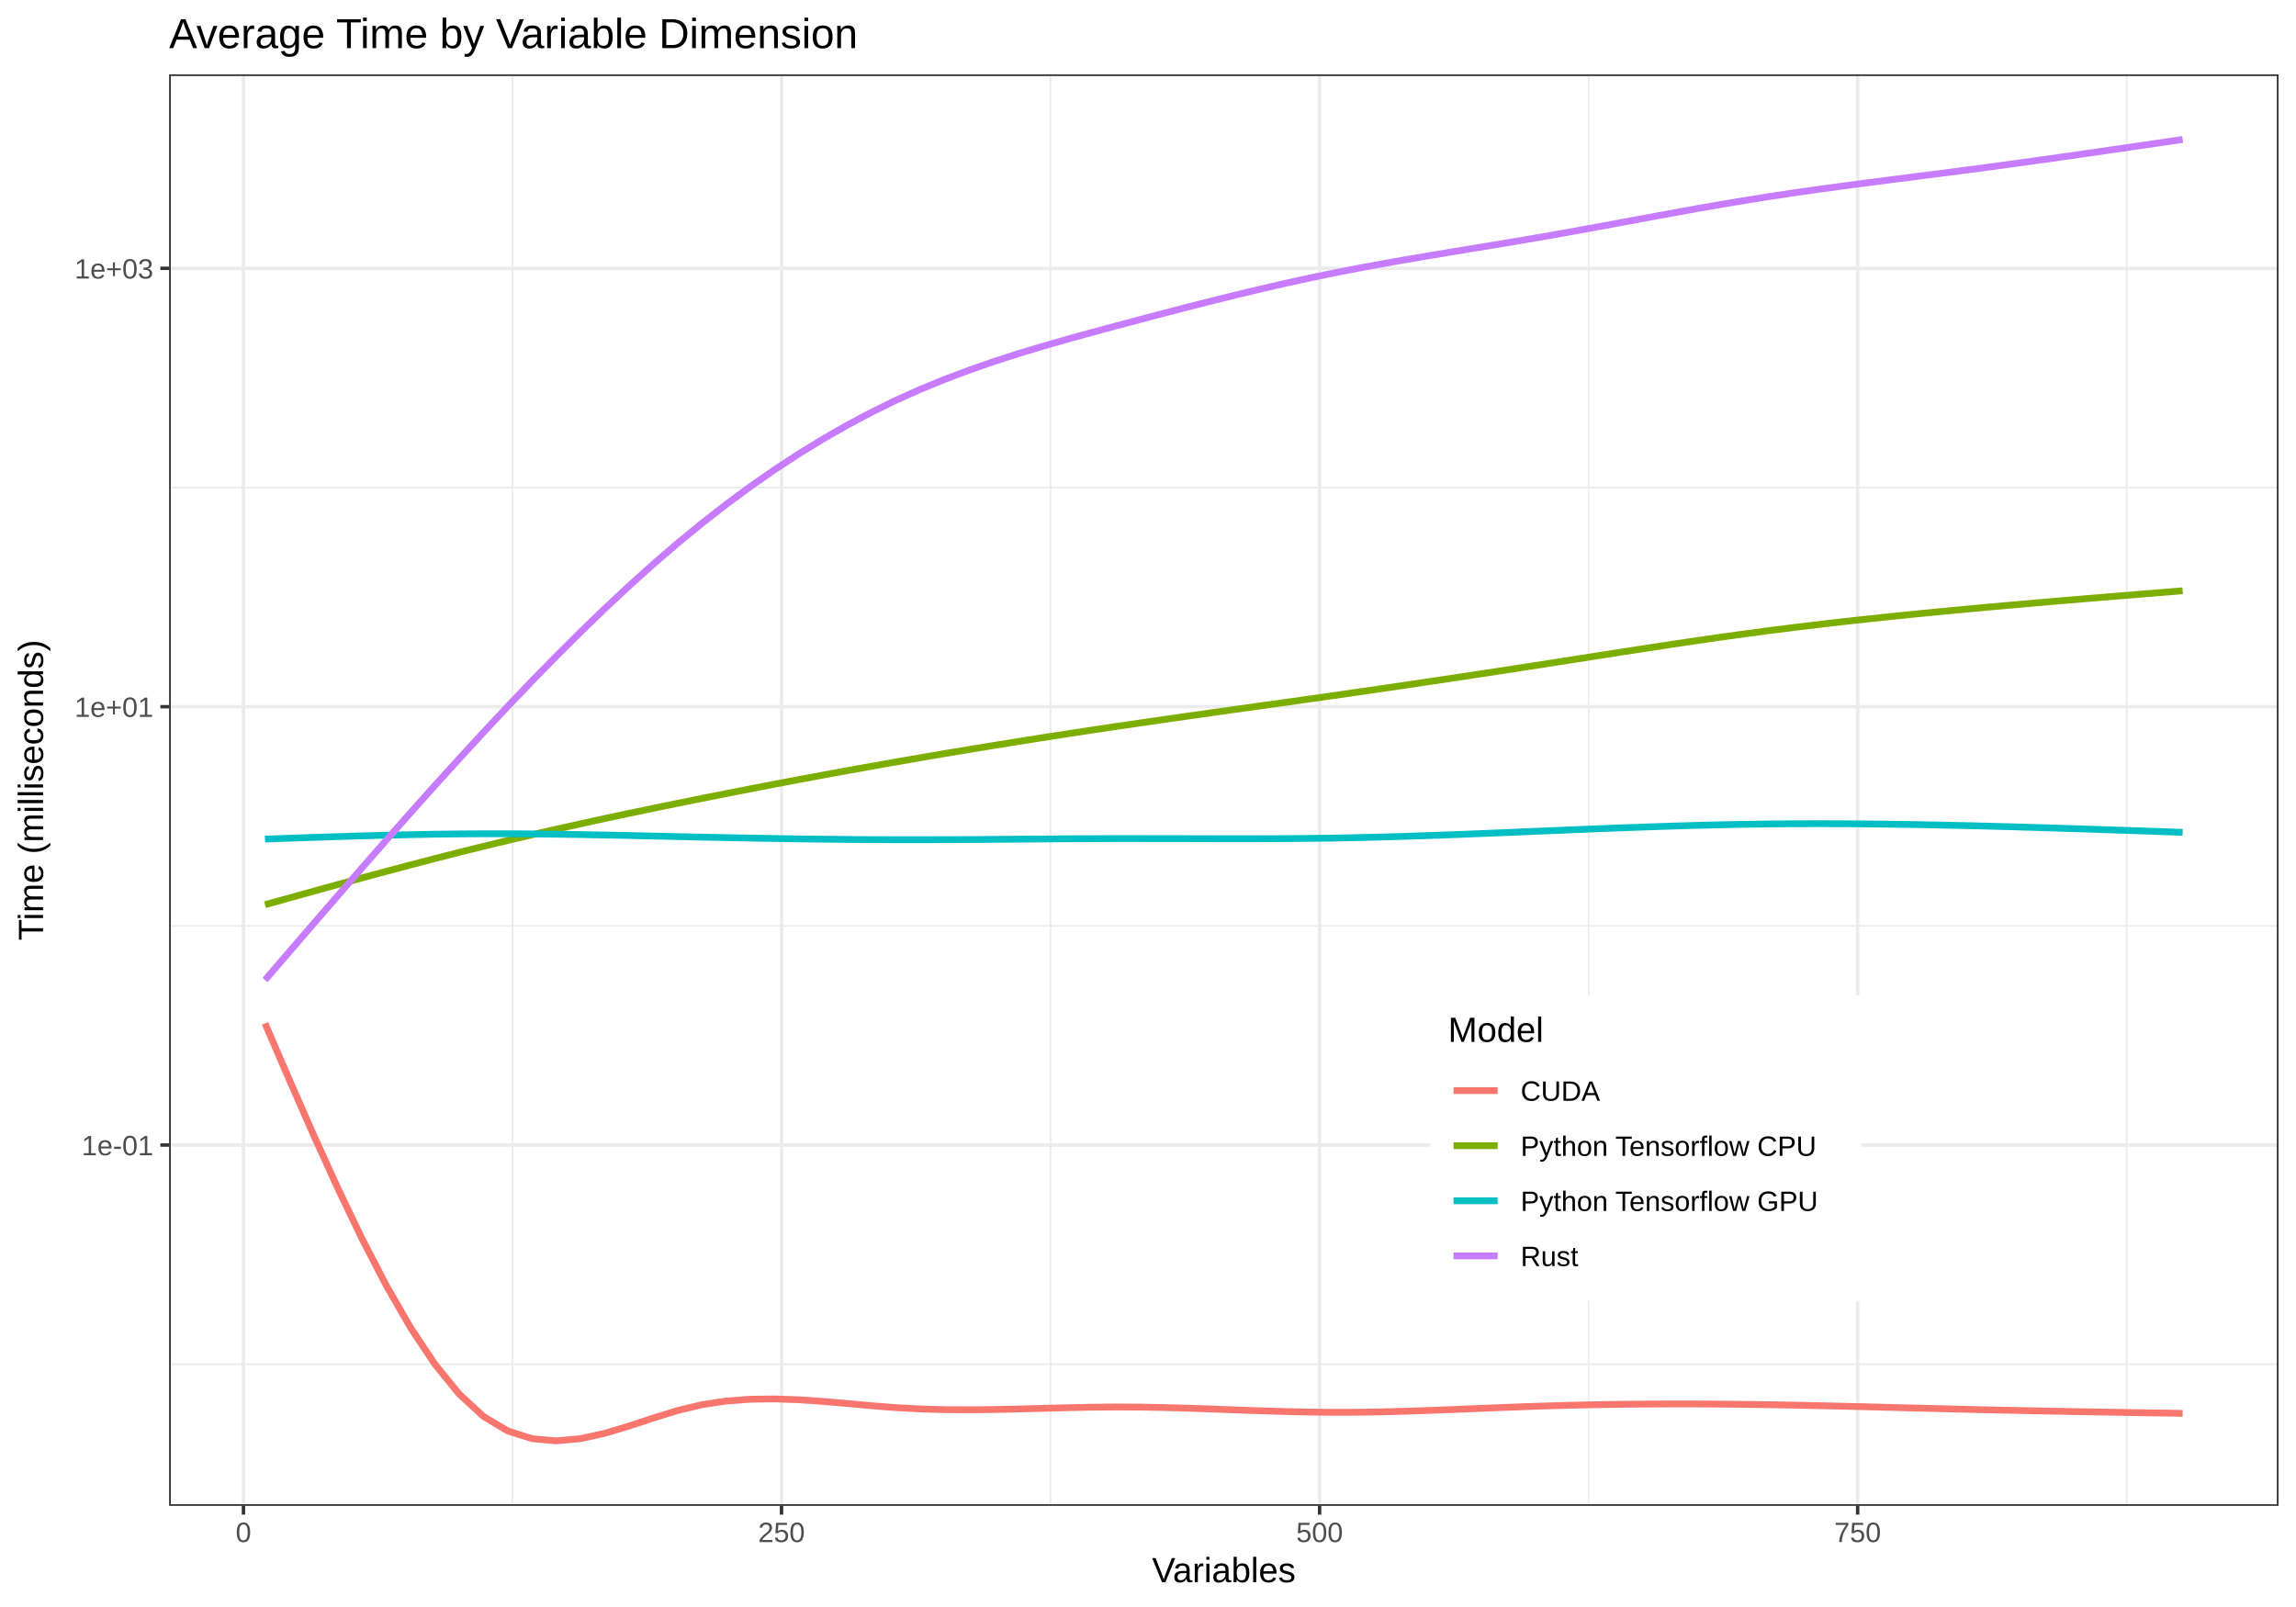
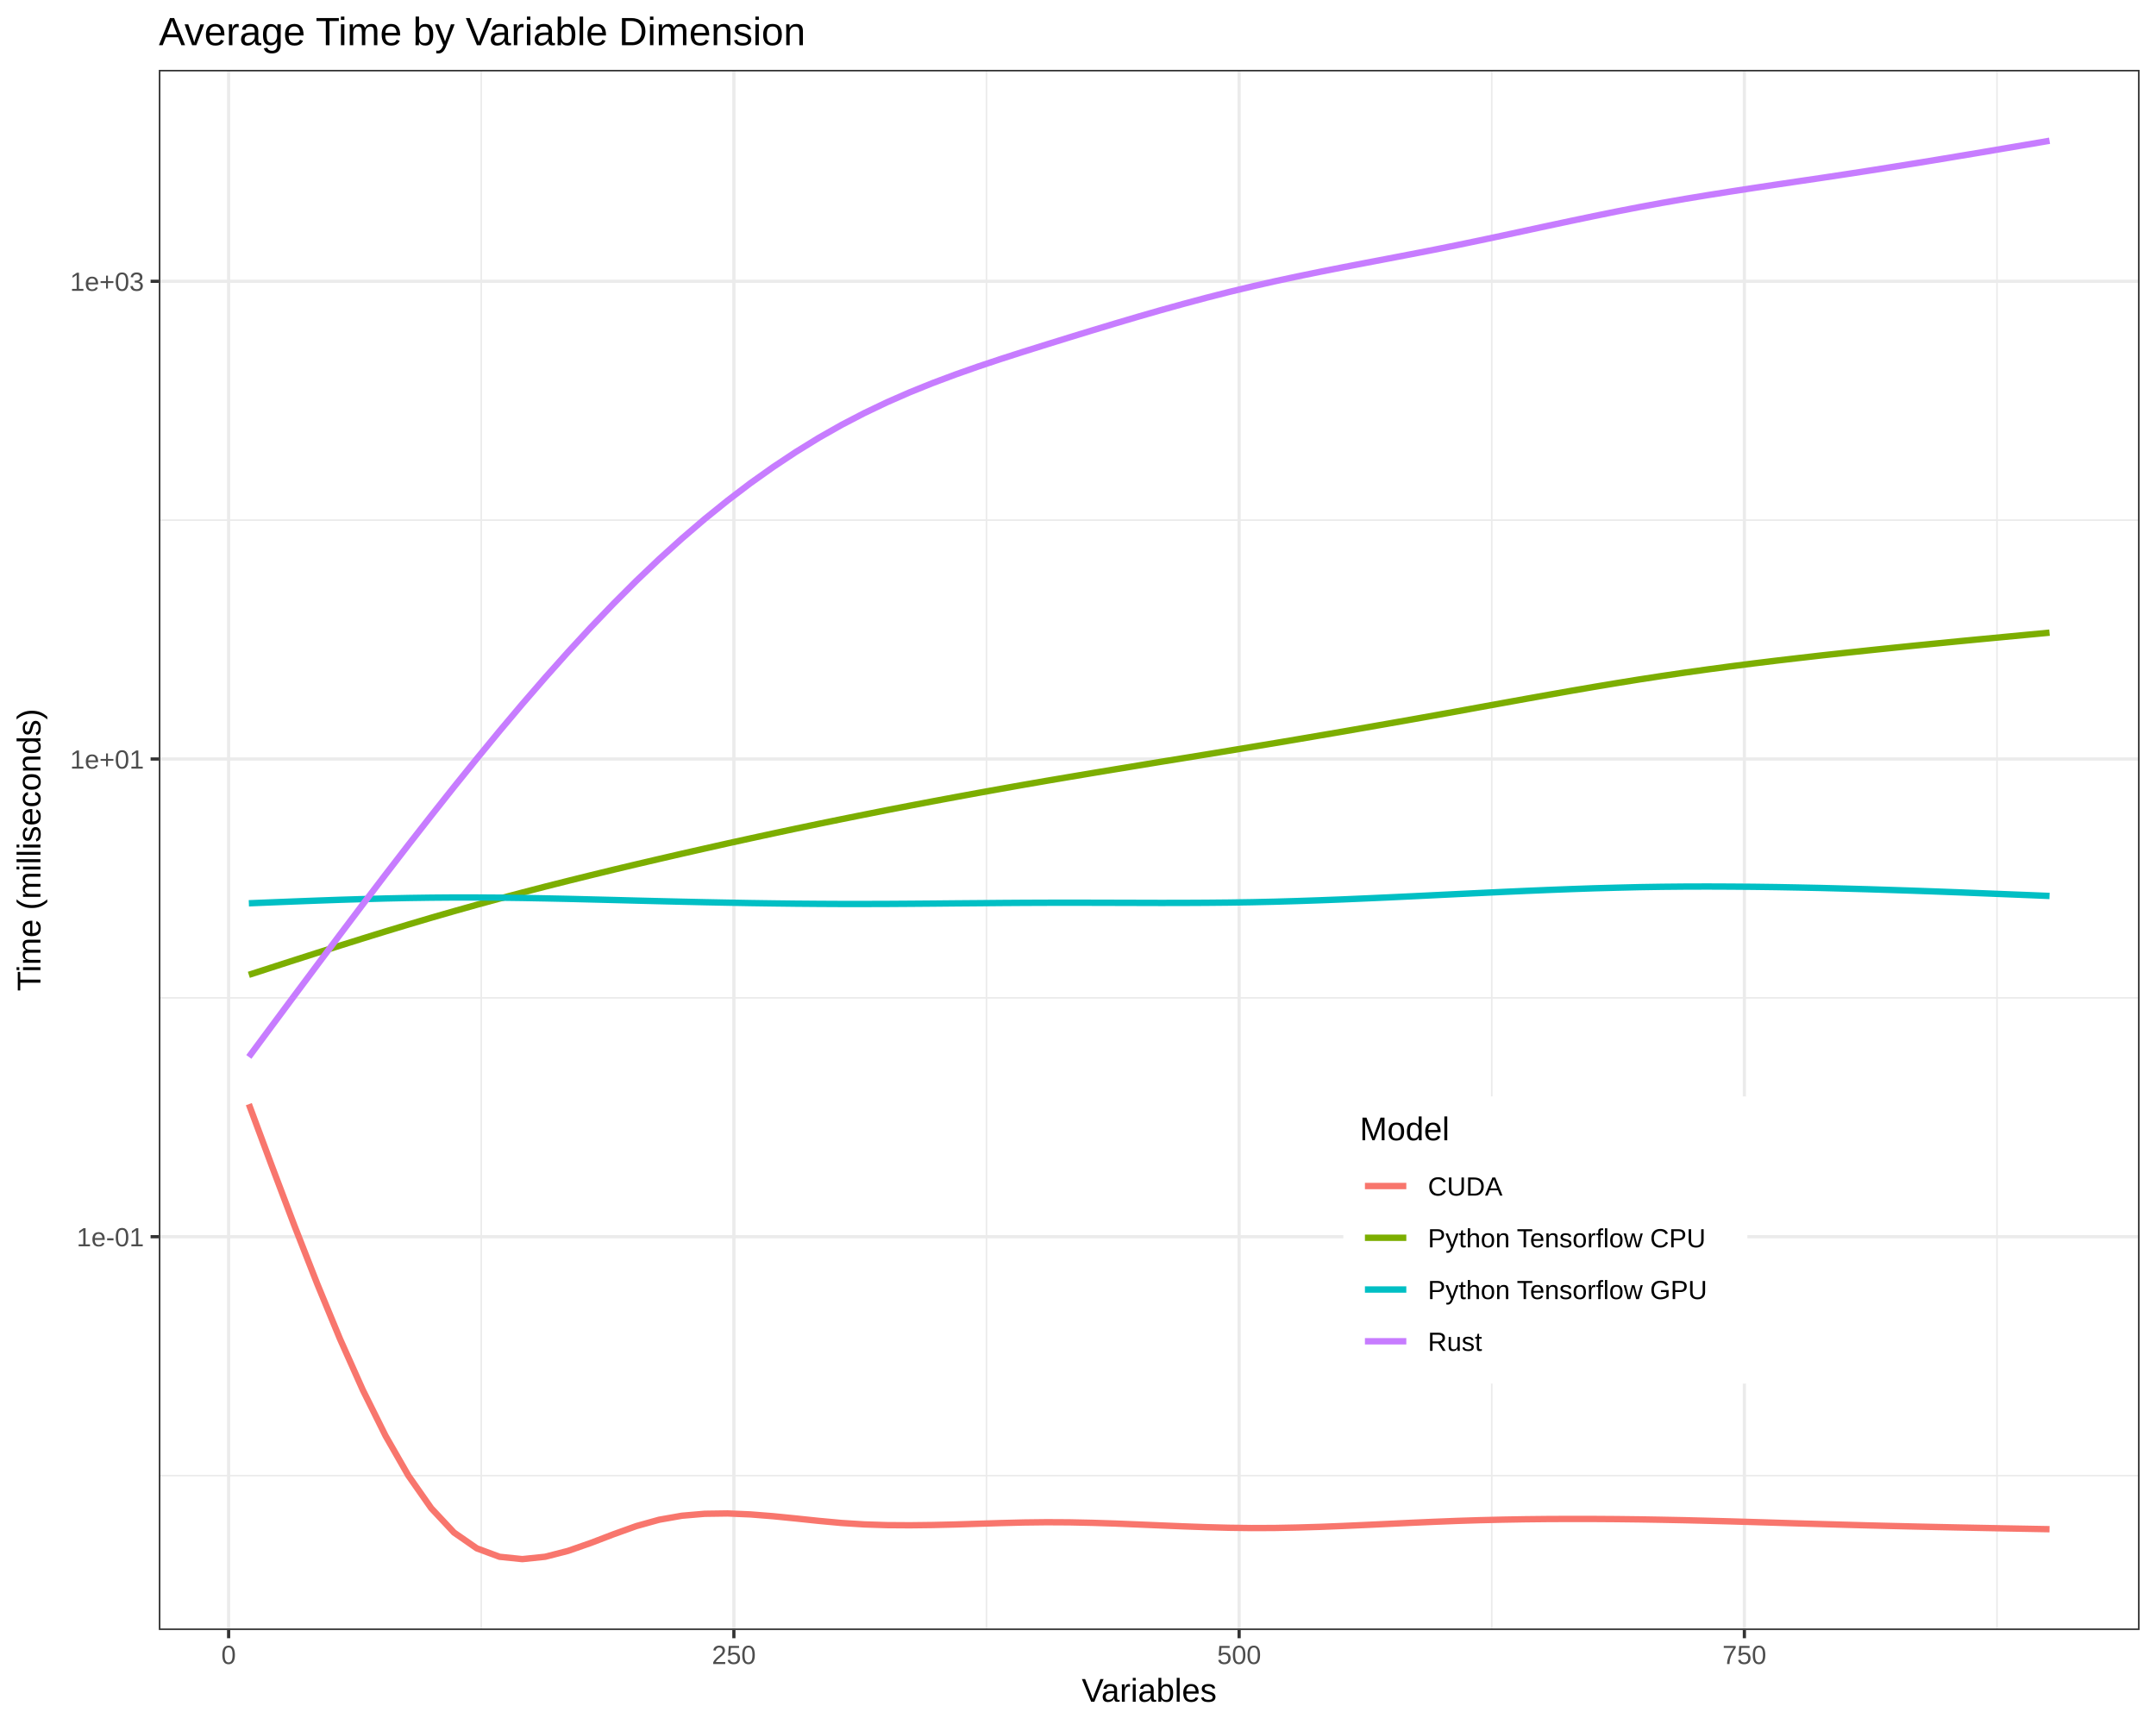
- <svg xmlns="http://www.w3.org/2000/svg" class="svglite" width="720.00pt" height="504.00pt" viewBox="0 0 720.00 504.00">
+ <svg xmlns="http://www.w3.org/2000/svg" class="svglite" width="720.00pt" height="576.00pt" viewBox="0 0 720.00 576.00">
  <defs>
    <style type="text/css">
    .svglite line, .svglite polyline, .svglite polygon, .svglite path, .svglite rect, .svglite circle {
      fill: none;
      stroke: #000000;
      stroke-linecap: round;
      stroke-linejoin: round;
      stroke-miterlimit: 10.00;
    }
    .svglite text {
      white-space: pre;
    }
  </style>
  </defs>
  <rect width="100%" height="100%" style="stroke: none; fill: #FFFFFF;" />
  <defs>
-     <clipPath id="cpMC4wMHw3MjAuMDB8MC4wMHw1MDQuMDA=">
-       <rect x="0.00" y="0.00" width="720.00" height="504.00" />
+     <clipPath id="cpMC4wMHw3MjAuMDB8MC4wMHw1NzYuMDA=">
+       <rect x="0.00" y="0.00" width="720.00" height="576.00" />
    </clipPath>
  </defs>
-   <g clip-path="url(#cpMC4wMHw3MjAuMDB8MC4wMHw1MDQuMDA=)">
-     <rect x="-0" y="0.00" width="720.00" height="504.00" style="stroke-width: 1.07; stroke: #FFFFFF; fill: #FFFFFF;" />
+   <g clip-path="url(#cpMC4wMHw3MjAuMDB8MC4wMHw1NzYuMDA=)">
+     <rect x="-0" y="0.00" width="720.00" height="576.00" style="stroke-width: 1.07; stroke: #FFFFFF; fill: #FFFFFF;" />
  </g>
  <defs>
-     <clipPath id="cpNTMuMDN8NzE0LjUyfDIzLjMyfDQ3Mi4yOQ==">
-       <rect x="53.03" y="23.32" width="661.49" height="448.97" />
+     <clipPath id="cpNTMuMDN8NzE0LjUyfDIzLjMyfDU0NC4yOQ==">
+       <rect x="53.03" y="23.32" width="661.49" height="520.97" />
    </clipPath>
  </defs>
-   <g clip-path="url(#cpNTMuMDN8NzE0LjUyfDIzLjMyfDQ3Mi4yOQ==)">
-     <rect x="53.03" y="23.32" width="661.49" height="448.97" style="stroke-width: 1.07; stroke: none; fill: #FFFFFF;" />
-     <polyline points="53.03,427.85 714.52,427.85 " style="stroke-width: 0.53; stroke: #EBEBEB; stroke-linecap: butt;" />
-     <polyline points="53.03,290.37 714.52,290.37 " style="stroke-width: 0.53; stroke: #EBEBEB; stroke-linecap: butt;" />
-     <polyline points="53.03,152.90 714.52,152.90 " style="stroke-width: 0.53; stroke: #EBEBEB; stroke-linecap: butt;" />
-     <polyline points="160.71,472.29 160.71,23.32 " style="stroke-width: 0.53; stroke: #EBEBEB; stroke-linecap: butt;" />
-     <polyline points="329.44,472.29 329.44,23.32 " style="stroke-width: 0.53; stroke: #EBEBEB; stroke-linecap: butt;" />
-     <polyline points="498.17,472.29 498.17,23.32 " style="stroke-width: 0.53; stroke: #EBEBEB; stroke-linecap: butt;" />
-     <polyline points="666.90,472.29 666.90,23.32 " style="stroke-width: 0.53; stroke: #EBEBEB; stroke-linecap: butt;" />
-     <polyline points="53.03,359.11 714.52,359.11 " style="stroke-width: 1.07; stroke: #EBEBEB; stroke-linecap: butt;" />
-     <polyline points="53.03,221.64 714.52,221.64 " style="stroke-width: 1.07; stroke: #EBEBEB; stroke-linecap: butt;" />
-     <polyline points="53.03,84.16 714.52,84.16 " style="stroke-width: 1.07; stroke: #EBEBEB; stroke-linecap: butt;" />
-     <polyline points="76.35,472.29 76.35,23.32 " style="stroke-width: 1.07; stroke: #EBEBEB; stroke-linecap: butt;" />
-     <polyline points="245.08,472.29 245.08,23.32 " style="stroke-width: 1.07; stroke: #EBEBEB; stroke-linecap: butt;" />
-     <polyline points="413.81,472.29 413.81,23.32 " style="stroke-width: 1.07; stroke: #EBEBEB; stroke-linecap: butt;" />
-     <polyline points="582.54,472.29 582.54,23.32 " style="stroke-width: 1.07; stroke: #EBEBEB; stroke-linecap: butt;" />
-     <polyline points="83.10,320.96 90.71,338.59 98.32,355.93 105.94,372.68 113.55,388.54 121.16,403.22 128.77,416.42 136.38,427.86 144.00,437.22 151.61,444.23 159.22,448.78 166.83,451.21 174.44,451.89 182.06,451.20 189.67,449.52 197.28,447.24 204.89,444.73 212.50,442.38 220.12,440.55 227.73,439.40 235.34,438.84 242.95,438.74 250.56,439.01 258.18,439.53 265.79,440.19 273.40,440.88 281.01,441.48 288.63,441.89 296.24,442.10 303.85,442.15 311.46,442.07 319.07,441.91 326.69,441.71 334.30,441.51 341.91,441.35 349.52,441.27 357.13,441.30 364.75,441.44 372.36,441.65 379.97,441.91 387.58,442.19 395.19,442.46 402.81,442.69 410.42,442.86 418.03,442.94 425.64,442.92 433.25,442.80 440.87,442.60 448.48,442.34 456.09,442.05 463.70,441.74 471.31,441.43 478.93,441.14 486.54,440.89 494.15,440.68 501.76,440.53 509.38,440.41 516.99,440.35 524.60,440.32 532.21,440.33 539.82,440.37 547.44,440.45 555.05,440.56 562.66,440.69 570.27,440.85 577.88,441.03 585.50,441.21 593.11,441.41 600.72,441.61 608.33,441.80 615.94,441.99 623.56,442.17 631.17,442.33 638.78,442.49 646.39,442.63 654.00,442.77 661.62,442.90 669.23,443.03 676.84,443.15 684.45,443.28 " style="stroke-width: 2.13; stroke: #F8766D; stroke-linecap: butt;" />
-     <polyline points="83.10,283.74 90.71,281.63 98.32,279.51 105.94,277.41 113.55,275.33 121.16,273.28 128.77,271.25 136.38,269.27 144.00,267.32 151.61,265.43 159.22,263.59 166.83,261.81 174.44,260.06 182.06,258.37 189.67,256.71 197.28,255.09 204.89,253.50 212.50,251.94 220.12,250.40 227.73,248.89 235.34,247.40 242.95,245.93 250.56,244.49 258.18,243.07 265.79,241.68 273.40,240.31 281.01,238.96 288.63,237.64 296.24,236.34 303.85,235.07 311.46,233.82 319.07,232.60 326.69,231.39 334.30,230.21 341.91,229.05 349.52,227.91 357.13,226.80 364.75,225.69 372.36,224.61 379.97,223.53 387.58,222.46 395.19,221.39 402.81,220.32 410.42,219.25 418.03,218.17 425.64,217.08 433.25,215.97 440.87,214.86 448.48,213.73 456.09,212.59 463.70,211.44 471.31,210.28 478.93,209.11 486.54,207.93 494.15,206.74 501.76,205.55 509.38,204.36 516.99,203.19 524.60,202.03 532.21,200.90 539.82,199.80 547.44,198.75 555.05,197.74 562.66,196.78 570.27,195.86 577.88,194.99 585.50,194.15 593.11,193.35 600.72,192.57 608.33,191.83 615.94,191.11 623.56,190.41 631.17,189.73 638.78,189.06 646.39,188.41 654.00,187.77 661.62,187.14 669.23,186.52 676.84,185.90 684.45,185.28 " style="stroke-width: 2.13; stroke: #7CAE00; stroke-linecap: butt;" />
-     <polyline points="83.10,263.16 90.71,262.89 98.32,262.63 105.94,262.38 113.55,262.15 121.16,261.95 128.77,261.77 136.38,261.63 144.00,261.54 151.61,261.49 159.22,261.49 166.83,261.54 174.44,261.63 182.06,261.74 189.67,261.89 197.28,262.04 204.89,262.21 212.50,262.38 220.12,262.55 227.73,262.70 235.34,262.85 242.95,262.98 250.56,263.10 258.18,263.19 265.79,263.27 273.40,263.33 281.01,263.36 288.63,263.36 296.24,263.34 303.85,263.30 311.46,263.25 319.07,263.19 326.69,263.13 334.30,263.07 341.91,263.03 349.52,263.00 357.13,263.00 364.75,263.01 372.36,263.02 379.97,263.04 387.58,263.05 395.19,263.04 402.81,263.01 410.42,262.95 418.03,262.85 425.64,262.70 433.25,262.51 440.87,262.29 448.48,262.03 456.09,261.76 463.70,261.46 471.31,261.15 478.93,260.83 486.54,260.52 494.15,260.20 501.76,259.89 509.38,259.60 516.99,259.33 524.60,259.08 532.21,258.85 539.82,258.67 547.44,258.52 555.05,258.41 562.66,258.35 570.27,258.33 577.88,258.35 585.50,258.41 593.11,258.50 600.72,258.61 608.33,258.76 615.94,258.92 623.56,259.11 631.17,259.31 638.78,259.53 646.39,259.76 654.00,260.01 661.62,260.26 669.23,260.52 676.84,260.78 684.45,261.05 " style="stroke-width: 2.13; stroke: #00BFC4; stroke-linecap: butt;" />
-     <polyline points="83.10,307.37 90.71,298.53 98.32,289.70 105.94,280.90 113.55,272.16 121.16,263.47 128.77,254.86 136.38,246.35 144.00,237.95 151.61,229.68 159.22,221.55 166.83,213.58 174.44,205.80 182.06,198.22 189.67,190.87 197.28,183.76 204.89,176.92 212.50,170.37 220.12,164.12 227.73,158.19 235.34,152.58 242.95,147.28 250.56,142.30 258.18,137.63 265.79,133.28 273.40,129.24 281.01,125.51 288.63,122.10 296.24,118.97 303.85,116.11 311.46,113.46 319.07,111.00 326.69,108.69 334.30,106.50 341.91,104.40 349.52,102.34 357.13,100.31 364.75,98.30 372.36,96.32 379.97,94.39 387.58,92.50 395.19,90.68 402.81,88.92 410.42,87.25 418.03,85.67 425.64,84.18 433.25,82.78 440.87,81.43 448.48,80.14 456.09,78.87 463.70,77.62 471.31,76.36 478.93,75.09 486.54,73.77 494.15,72.41 501.76,71.02 509.38,69.61 516.99,68.20 524.60,66.80 532.21,65.43 539.82,64.09 547.44,62.82 555.05,61.61 562.66,60.46 570.27,59.38 577.88,58.34 585.50,57.34 593.11,56.35 600.72,55.38 608.33,54.41 615.94,53.42 623.56,52.42 631.17,51.38 638.78,50.33 646.39,49.26 654.00,48.17 661.62,47.07 669.23,45.96 676.84,44.85 684.45,43.73 " style="stroke-width: 2.13; stroke: #C77CFF; stroke-linecap: butt;" />
-     <rect x="53.03" y="23.32" width="661.49" height="448.97" style="stroke-width: 1.07; stroke: #333333;" />
+   <g clip-path="url(#cpNTMuMDN8NzE0LjUyfDIzLjMyfDU0NC4yOQ==)">
+     <rect x="53.03" y="23.32" width="661.49" height="520.97" style="stroke-width: 1.07; stroke: none; fill: #FFFFFF;" />
+     <polyline points="53.03,492.72 714.52,492.72 " style="stroke-width: 0.53; stroke: #EBEBEB; stroke-linecap: butt;" />
+     <polyline points="53.03,333.20 714.52,333.20 " style="stroke-width: 0.53; stroke: #EBEBEB; stroke-linecap: butt;" />
+     <polyline points="53.03,173.68 714.52,173.68 " style="stroke-width: 0.53; stroke: #EBEBEB; stroke-linecap: butt;" />
+     <polyline points="160.71,544.29 160.71,23.32 " style="stroke-width: 0.53; stroke: #EBEBEB; stroke-linecap: butt;" />
+     <polyline points="329.44,544.29 329.44,23.32 " style="stroke-width: 0.53; stroke: #EBEBEB; stroke-linecap: butt;" />
+     <polyline points="498.17,544.29 498.17,23.32 " style="stroke-width: 0.53; stroke: #EBEBEB; stroke-linecap: butt;" />
+     <polyline points="666.90,544.29 666.90,23.32 " style="stroke-width: 0.53; stroke: #EBEBEB; stroke-linecap: butt;" />
+     <polyline points="53.03,412.96 714.52,412.96 " style="stroke-width: 1.07; stroke: #EBEBEB; stroke-linecap: butt;" />
+     <polyline points="53.03,253.44 714.52,253.44 " style="stroke-width: 1.07; stroke: #EBEBEB; stroke-linecap: butt;" />
+     <polyline points="53.03,93.92 714.52,93.92 " style="stroke-width: 1.07; stroke: #EBEBEB; stroke-linecap: butt;" />
+     <polyline points="76.35,544.29 76.35,23.32 " style="stroke-width: 1.07; stroke: #EBEBEB; stroke-linecap: butt;" />
+     <polyline points="245.08,544.29 245.08,23.32 " style="stroke-width: 1.07; stroke: #EBEBEB; stroke-linecap: butt;" />
+     <polyline points="413.81,544.29 413.81,23.32 " style="stroke-width: 1.07; stroke: #EBEBEB; stroke-linecap: butt;" />
+     <polyline points="582.54,544.29 582.54,23.32 " style="stroke-width: 1.07; stroke: #EBEBEB; stroke-linecap: butt;" />
+     <polyline points="83.10,368.69 90.71,389.15 98.32,409.27 105.94,428.70 113.55,447.11 121.16,464.14 128.77,479.46 136.38,492.73 144.00,503.60 151.61,511.73 159.22,517.01 166.83,519.83 174.44,520.61 182.06,519.82 189.67,517.87 197.28,515.22 204.89,512.31 212.50,509.58 220.12,507.46 227.73,506.12 235.34,505.47 242.95,505.36 250.56,505.68 258.18,506.28 265.79,507.04 273.40,507.84 281.01,508.54 288.63,509.02 296.24,509.26 303.85,509.31 311.46,509.22 319.07,509.04 326.69,508.80 334.30,508.57 341.91,508.38 349.52,508.29 357.13,508.33 364.75,508.49 372.36,508.73 379.97,509.04 387.58,509.36 395.19,509.67 402.81,509.94 410.42,510.14 418.03,510.24 425.64,510.21 433.25,510.06 440.87,509.84 448.48,509.54 456.09,509.20 463.70,508.84 471.31,508.48 478.93,508.15 486.54,507.85 494.15,507.61 501.76,507.43 509.38,507.30 516.99,507.22 524.60,507.19 532.21,507.20 539.82,507.25 547.44,507.34 555.05,507.47 562.66,507.62 570.27,507.81 577.88,508.01 585.50,508.23 593.11,508.46 600.72,508.69 608.33,508.91 615.94,509.13 623.56,509.34 631.17,509.53 638.78,509.71 646.39,509.88 654.00,510.04 661.62,510.19 669.23,510.34 676.84,510.48 684.45,510.62 " style="stroke-width: 2.13; stroke: #F8766D; stroke-linecap: butt;" />
+     <polyline points="83.10,325.51 90.71,323.05 98.32,320.60 105.94,318.16 113.55,315.75 121.16,313.36 128.77,311.01 136.38,308.71 144.00,306.45 151.61,304.26 159.22,302.12 166.83,300.05 174.44,298.03 182.06,296.06 189.67,294.14 197.28,292.26 204.89,290.41 212.50,288.60 220.12,286.82 227.73,285.06 235.34,283.34 242.95,281.63 250.56,279.96 258.18,278.31 265.79,276.69 273.40,275.10 281.01,273.54 288.63,272.01 296.24,270.50 303.85,269.03 311.46,267.58 319.07,266.16 326.69,264.76 334.30,263.39 341.91,262.04 349.52,260.72 357.13,259.43 364.75,258.15 372.36,256.89 379.97,255.64 387.58,254.39 395.19,253.16 402.81,251.92 410.42,250.67 418.03,249.41 425.64,248.15 433.25,246.87 440.87,245.57 448.48,244.27 456.09,242.94 463.70,241.61 471.31,240.27 478.93,238.91 486.54,237.54 494.15,236.15 501.76,234.77 509.38,233.39 516.99,232.03 524.60,230.69 532.21,229.38 539.82,228.11 547.44,226.88 555.05,225.71 562.66,224.59 570.27,223.53 577.88,222.51 585.50,221.54 593.11,220.61 600.72,219.72 608.33,218.85 615.94,218.02 623.56,217.21 631.17,216.42 638.78,215.64 646.39,214.89 654.00,214.14 661.62,213.41 669.23,212.69 676.84,211.97 684.45,211.25 " style="stroke-width: 2.13; stroke: #7CAE00; stroke-linecap: butt;" />
+     <polyline points="83.10,301.62 90.71,301.31 98.32,301.01 105.94,300.72 113.55,300.45 121.16,300.22 128.77,300.01 136.38,299.85 144.00,299.74 151.61,299.68 159.22,299.69 166.83,299.74 174.44,299.84 182.06,299.98 189.67,300.14 197.28,300.33 204.89,300.52 212.50,300.72 220.12,300.91 227.73,301.09 235.34,301.26 242.95,301.41 250.56,301.55 258.18,301.66 265.79,301.75 273.40,301.81 281.01,301.85 288.63,301.85 296.24,301.83 303.85,301.78 311.46,301.72 319.07,301.65 326.69,301.59 334.30,301.52 341.91,301.47 349.52,301.44 357.13,301.43 364.75,301.44 372.36,301.46 379.97,301.48 387.58,301.50 395.19,301.49 402.81,301.45 410.42,301.38 418.03,301.26 425.64,301.09 433.25,300.87 440.87,300.61 448.48,300.32 456.09,299.99 463.70,299.65 471.31,299.29 478.93,298.92 486.54,298.55 494.15,298.19 501.76,297.83 509.38,297.49 516.99,297.17 524.60,296.88 532.21,296.62 539.82,296.41 547.44,296.23 555.05,296.11 562.66,296.04 570.27,296.02 577.88,296.05 585.50,296.11 593.11,296.21 600.72,296.35 608.33,296.51 615.94,296.71 623.56,296.92 631.17,297.16 638.78,297.41 646.39,297.68 654.00,297.96 661.62,298.26 669.23,298.56 676.84,298.86 684.45,299.17 " style="stroke-width: 2.13; stroke: #00BFC4; stroke-linecap: butt;" />
+     <polyline points="83.10,352.92 90.71,342.66 98.32,332.42 105.94,322.21 113.55,312.06 121.16,301.98 128.77,291.99 136.38,282.12 144.00,272.37 151.61,262.77 159.22,253.34 166.83,244.09 174.44,235.06 182.06,226.27 189.67,217.74 197.28,209.49 204.89,201.56 212.50,193.95 220.12,186.70 227.73,179.82 235.34,173.30 242.95,167.16 250.56,161.37 258.18,155.96 265.79,150.91 273.40,146.22 281.01,141.90 288.63,137.94 296.24,134.31 303.85,130.98 311.46,127.91 319.07,125.06 326.69,122.38 334.30,119.84 341.91,117.40 349.52,115.02 357.13,112.66 364.75,110.33 372.36,108.03 379.97,105.78 387.58,103.59 395.19,101.48 402.81,99.44 410.42,97.50 418.03,95.67 425.64,93.94 433.25,92.31 440.87,90.75 448.48,89.25 456.09,87.78 463.70,86.33 471.31,84.87 478.93,83.39 486.54,81.86 494.15,80.28 501.76,78.67 509.38,77.03 516.99,75.39 524.60,73.77 532.21,72.18 539.82,70.63 547.44,69.15 555.05,67.75 562.66,66.42 570.27,65.16 577.88,63.96 585.50,62.79 593.11,61.65 600.72,60.52 608.33,59.40 615.94,58.25 623.56,57.08 631.17,55.88 638.78,54.66 646.39,53.42 654.00,52.15 661.62,50.88 669.23,49.59 676.84,48.30 684.45,47.00 " style="stroke-width: 2.13; stroke: #C77CFF; stroke-linecap: butt;" />
+     <rect x="53.03" y="23.32" width="661.49" height="520.97" style="stroke-width: 1.07; stroke: #333333;" />
  </g>
-   <g clip-path="url(#cpMC4wMHw3MjAuMDB8MC4wMHw1MDQuMDA=)">
-     <text x="48.10" y="362.32" text-anchor="end" style="font-size: 8.80px;fill: #4D4D4D; font-family: &quot;Arimo&quot;;" textLength="25.37px" lengthAdjust="spacingAndGlyphs">1e-01</text>
-     <text x="48.10" y="224.84" text-anchor="end" style="font-size: 8.80px;fill: #4D4D4D; font-family: &quot;Arimo&quot;;" textLength="29.57px" lengthAdjust="spacingAndGlyphs">1e+01</text>
-     <text x="48.10" y="87.37" text-anchor="end" style="font-size: 8.80px;fill: #4D4D4D; font-family: &quot;Arimo&quot;;" textLength="29.57px" lengthAdjust="spacingAndGlyphs">1e+03</text>
-     <polyline points="50.29,359.11 53.03,359.11 " style="stroke-width: 1.07; stroke: #333333; stroke-linecap: butt;" />
-     <polyline points="50.29,221.64 53.03,221.64 " style="stroke-width: 1.07; stroke: #333333; stroke-linecap: butt;" />
-     <polyline points="50.29,84.16 53.03,84.16 " style="stroke-width: 1.07; stroke: #333333; stroke-linecap: butt;" />
-     <polyline points="76.35,475.03 76.35,472.29 " style="stroke-width: 1.07; stroke: #333333; stroke-linecap: butt;" />
-     <polyline points="245.08,475.03 245.08,472.29 " style="stroke-width: 1.07; stroke: #333333; stroke-linecap: butt;" />
-     <polyline points="413.81,475.03 413.81,472.29 " style="stroke-width: 1.07; stroke: #333333; stroke-linecap: butt;" />
-     <polyline points="582.54,475.03 582.54,472.29 " style="stroke-width: 1.07; stroke: #333333; stroke-linecap: butt;" />
-     <text x="76.35" y="483.64" text-anchor="middle" style="font-size: 8.80px;fill: #4D4D4D; font-family: &quot;Arimo&quot;;" textLength="5.59px" lengthAdjust="spacingAndGlyphs">0</text>
-     <text x="245.08" y="483.64" text-anchor="middle" style="font-size: 8.80px;fill: #4D4D4D; font-family: &quot;Arimo&quot;;" textLength="16.78px" lengthAdjust="spacingAndGlyphs">250</text>
-     <text x="413.81" y="483.64" text-anchor="middle" style="font-size: 8.80px;fill: #4D4D4D; font-family: &quot;Arimo&quot;;" textLength="16.78px" lengthAdjust="spacingAndGlyphs">500</text>
-     <text x="582.54" y="483.64" text-anchor="middle" style="font-size: 8.80px;fill: #4D4D4D; font-family: &quot;Arimo&quot;;" textLength="16.78px" lengthAdjust="spacingAndGlyphs">750</text>
-     <text x="383.78" y="496.23" text-anchor="middle" style="font-size: 11.00px; font-family: &quot;Arimo&quot;;" textLength="50.27px" lengthAdjust="spacingAndGlyphs">Variables</text>
-     <text transform="translate(13.50,247.81) rotate(-90)" text-anchor="middle" style="font-size: 11.00px; font-family: &quot;Arimo&quot;;" textLength="106.92px" lengthAdjust="spacingAndGlyphs">Time (milliseconds)</text>
-     <rect x="448.61" y="312.12" width="134.93" height="95.87" style="stroke-width: 1.07; stroke: none; fill: #FFFFFF;" />
-     <text x="454.09" y="326.76" style="font-size: 11.00px; font-family: &quot;Arimo&quot;;" textLength="33.03px" lengthAdjust="spacingAndGlyphs">Model</text>
-     <rect x="454.09" y="333.39" width="17.28" height="17.28" style="stroke-width: 1.07; stroke: none; fill: #FFFFFF;" />
-     <line x1="455.82" y1="342.03" x2="469.64" y2="342.03" style="stroke-width: 2.13; stroke: #F8766D; stroke-linecap: butt;" />
-     <rect x="454.09" y="350.67" width="17.28" height="17.28" style="stroke-width: 1.07; stroke: none; fill: #FFFFFF;" />
-     <line x1="455.82" y1="359.31" x2="469.64" y2="359.31" style="stroke-width: 2.13; stroke: #7CAE00; stroke-linecap: butt;" />
-     <rect x="454.09" y="367.95" width="17.28" height="17.28" style="stroke-width: 1.07; stroke: none; fill: #FFFFFF;" />
-     <line x1="455.82" y1="376.59" x2="469.64" y2="376.59" style="stroke-width: 2.13; stroke: #00BFC4; stroke-linecap: butt;" />
-     <rect x="454.09" y="385.23" width="17.28" height="17.28" style="stroke-width: 1.07; stroke: none; fill: #FFFFFF;" />
-     <line x1="455.82" y1="393.87" x2="469.64" y2="393.87" style="stroke-width: 2.13; stroke: #C77CFF; stroke-linecap: butt;" />
-     <text x="476.85" y="345.23" style="font-size: 8.80px; font-family: &quot;Arimo&quot;;" textLength="25.22px" lengthAdjust="spacingAndGlyphs">CUDA</text>
-     <text x="476.85" y="362.51" style="font-size: 8.80px; font-family: &quot;Arimo&quot;;" textLength="100.53px" lengthAdjust="spacingAndGlyphs">Python Tensorflow CPU</text>
-     <text x="476.85" y="379.79" style="font-size: 8.80px; font-family: &quot;Arimo&quot;;" textLength="101.21px" lengthAdjust="spacingAndGlyphs">Python Tensorflow GPU</text>
-     <text x="476.85" y="397.07" style="font-size: 8.80px; font-family: &quot;Arimo&quot;;" textLength="19.32px" lengthAdjust="spacingAndGlyphs">Rust</text>
+   <g clip-path="url(#cpMC4wMHw3MjAuMDB8MC4wMHw1NzYuMDA=)">
+     <text x="48.10" y="416.17" text-anchor="end" style="font-size: 8.80px;fill: #4D4D4D; font-family: &quot;Arimo&quot;;" textLength="25.37px" lengthAdjust="spacingAndGlyphs">1e-01</text>
+     <text x="48.10" y="256.65" text-anchor="end" style="font-size: 8.80px;fill: #4D4D4D; font-family: &quot;Arimo&quot;;" textLength="29.57px" lengthAdjust="spacingAndGlyphs">1e+01</text>
+     <text x="48.10" y="97.12" text-anchor="end" style="font-size: 8.80px;fill: #4D4D4D; font-family: &quot;Arimo&quot;;" textLength="29.57px" lengthAdjust="spacingAndGlyphs">1e+03</text>
+     <polyline points="50.29,412.96 53.03,412.96 " style="stroke-width: 1.07; stroke: #333333; stroke-linecap: butt;" />
+     <polyline points="50.29,253.44 53.03,253.44 " style="stroke-width: 1.07; stroke: #333333; stroke-linecap: butt;" />
+     <polyline points="50.29,93.92 53.03,93.92 " style="stroke-width: 1.07; stroke: #333333; stroke-linecap: butt;" />
+     <polyline points="76.35,547.03 76.35,544.29 " style="stroke-width: 1.07; stroke: #333333; stroke-linecap: butt;" />
+     <polyline points="245.08,547.03 245.08,544.29 " style="stroke-width: 1.07; stroke: #333333; stroke-linecap: butt;" />
+     <polyline points="413.81,547.03 413.81,544.29 " style="stroke-width: 1.07; stroke: #333333; stroke-linecap: butt;" />
+     <polyline points="582.54,547.03 582.54,544.29 " style="stroke-width: 1.07; stroke: #333333; stroke-linecap: butt;" />
+     <text x="76.35" y="555.64" text-anchor="middle" style="font-size: 8.80px;fill: #4D4D4D; font-family: &quot;Arimo&quot;;" textLength="5.59px" lengthAdjust="spacingAndGlyphs">0</text>
+     <text x="245.08" y="555.64" text-anchor="middle" style="font-size: 8.80px;fill: #4D4D4D; font-family: &quot;Arimo&quot;;" textLength="16.78px" lengthAdjust="spacingAndGlyphs">250</text>
+     <text x="413.81" y="555.64" text-anchor="middle" style="font-size: 8.80px;fill: #4D4D4D; font-family: &quot;Arimo&quot;;" textLength="16.78px" lengthAdjust="spacingAndGlyphs">500</text>
+     <text x="582.54" y="555.64" text-anchor="middle" style="font-size: 8.80px;fill: #4D4D4D; font-family: &quot;Arimo&quot;;" textLength="16.78px" lengthAdjust="spacingAndGlyphs">750</text>
+     <text x="383.78" y="568.23" text-anchor="middle" style="font-size: 11.00px; font-family: &quot;Arimo&quot;;" textLength="50.27px" lengthAdjust="spacingAndGlyphs">Variables</text>
+     <text transform="translate(13.50,283.81) rotate(-90)" text-anchor="middle" style="font-size: 11.00px; font-family: &quot;Arimo&quot;;" textLength="106.92px" lengthAdjust="spacingAndGlyphs">Time (milliseconds)</text>
+     <rect x="448.61" y="366.12" width="134.93" height="95.87" style="stroke-width: 1.07; stroke: none; fill: #FFFFFF;" />
+     <text x="454.09" y="380.76" style="font-size: 11.00px; font-family: &quot;Arimo&quot;;" textLength="33.03px" lengthAdjust="spacingAndGlyphs">Model</text>
+     <rect x="454.09" y="387.39" width="17.28" height="17.28" style="stroke-width: 1.07; stroke: none; fill: #FFFFFF;" />
+     <line x1="455.82" y1="396.03" x2="469.64" y2="396.03" style="stroke-width: 2.13; stroke: #F8766D; stroke-linecap: butt;" />
+     <rect x="454.09" y="404.67" width="17.28" height="17.28" style="stroke-width: 1.07; stroke: none; fill: #FFFFFF;" />
+     <line x1="455.82" y1="413.31" x2="469.64" y2="413.31" style="stroke-width: 2.13; stroke: #7CAE00; stroke-linecap: butt;" />
+     <rect x="454.09" y="421.95" width="17.28" height="17.28" style="stroke-width: 1.07; stroke: none; fill: #FFFFFF;" />
+     <line x1="455.82" y1="430.59" x2="469.64" y2="430.59" style="stroke-width: 2.13; stroke: #00BFC4; stroke-linecap: butt;" />
+     <rect x="454.09" y="439.23" width="17.28" height="17.28" style="stroke-width: 1.07; stroke: none; fill: #FFFFFF;" />
+     <line x1="455.82" y1="447.87" x2="469.64" y2="447.87" style="stroke-width: 2.13; stroke: #C77CFF; stroke-linecap: butt;" />
+     <text x="476.85" y="399.23" style="font-size: 8.80px; font-family: &quot;Arimo&quot;;" textLength="25.22px" lengthAdjust="spacingAndGlyphs">CUDA</text>
+     <text x="476.85" y="416.51" style="font-size: 8.80px; font-family: &quot;Arimo&quot;;" textLength="100.53px" lengthAdjust="spacingAndGlyphs">Python Tensorflow CPU</text>
+     <text x="476.85" y="433.79" style="font-size: 8.80px; font-family: &quot;Arimo&quot;;" textLength="101.21px" lengthAdjust="spacingAndGlyphs">Python Tensorflow GPU</text>
+     <text x="476.85" y="451.07" style="font-size: 8.80px; font-family: &quot;Arimo&quot;;" textLength="19.32px" lengthAdjust="spacingAndGlyphs">Rust</text>
    <text x="53.03" y="15.10" style="font-size: 13.20px; font-family: &quot;Arimo&quot;;" textLength="242.91px" lengthAdjust="spacingAndGlyphs">Average Time by Variable Dimension</text>
  </g>
</svg>
